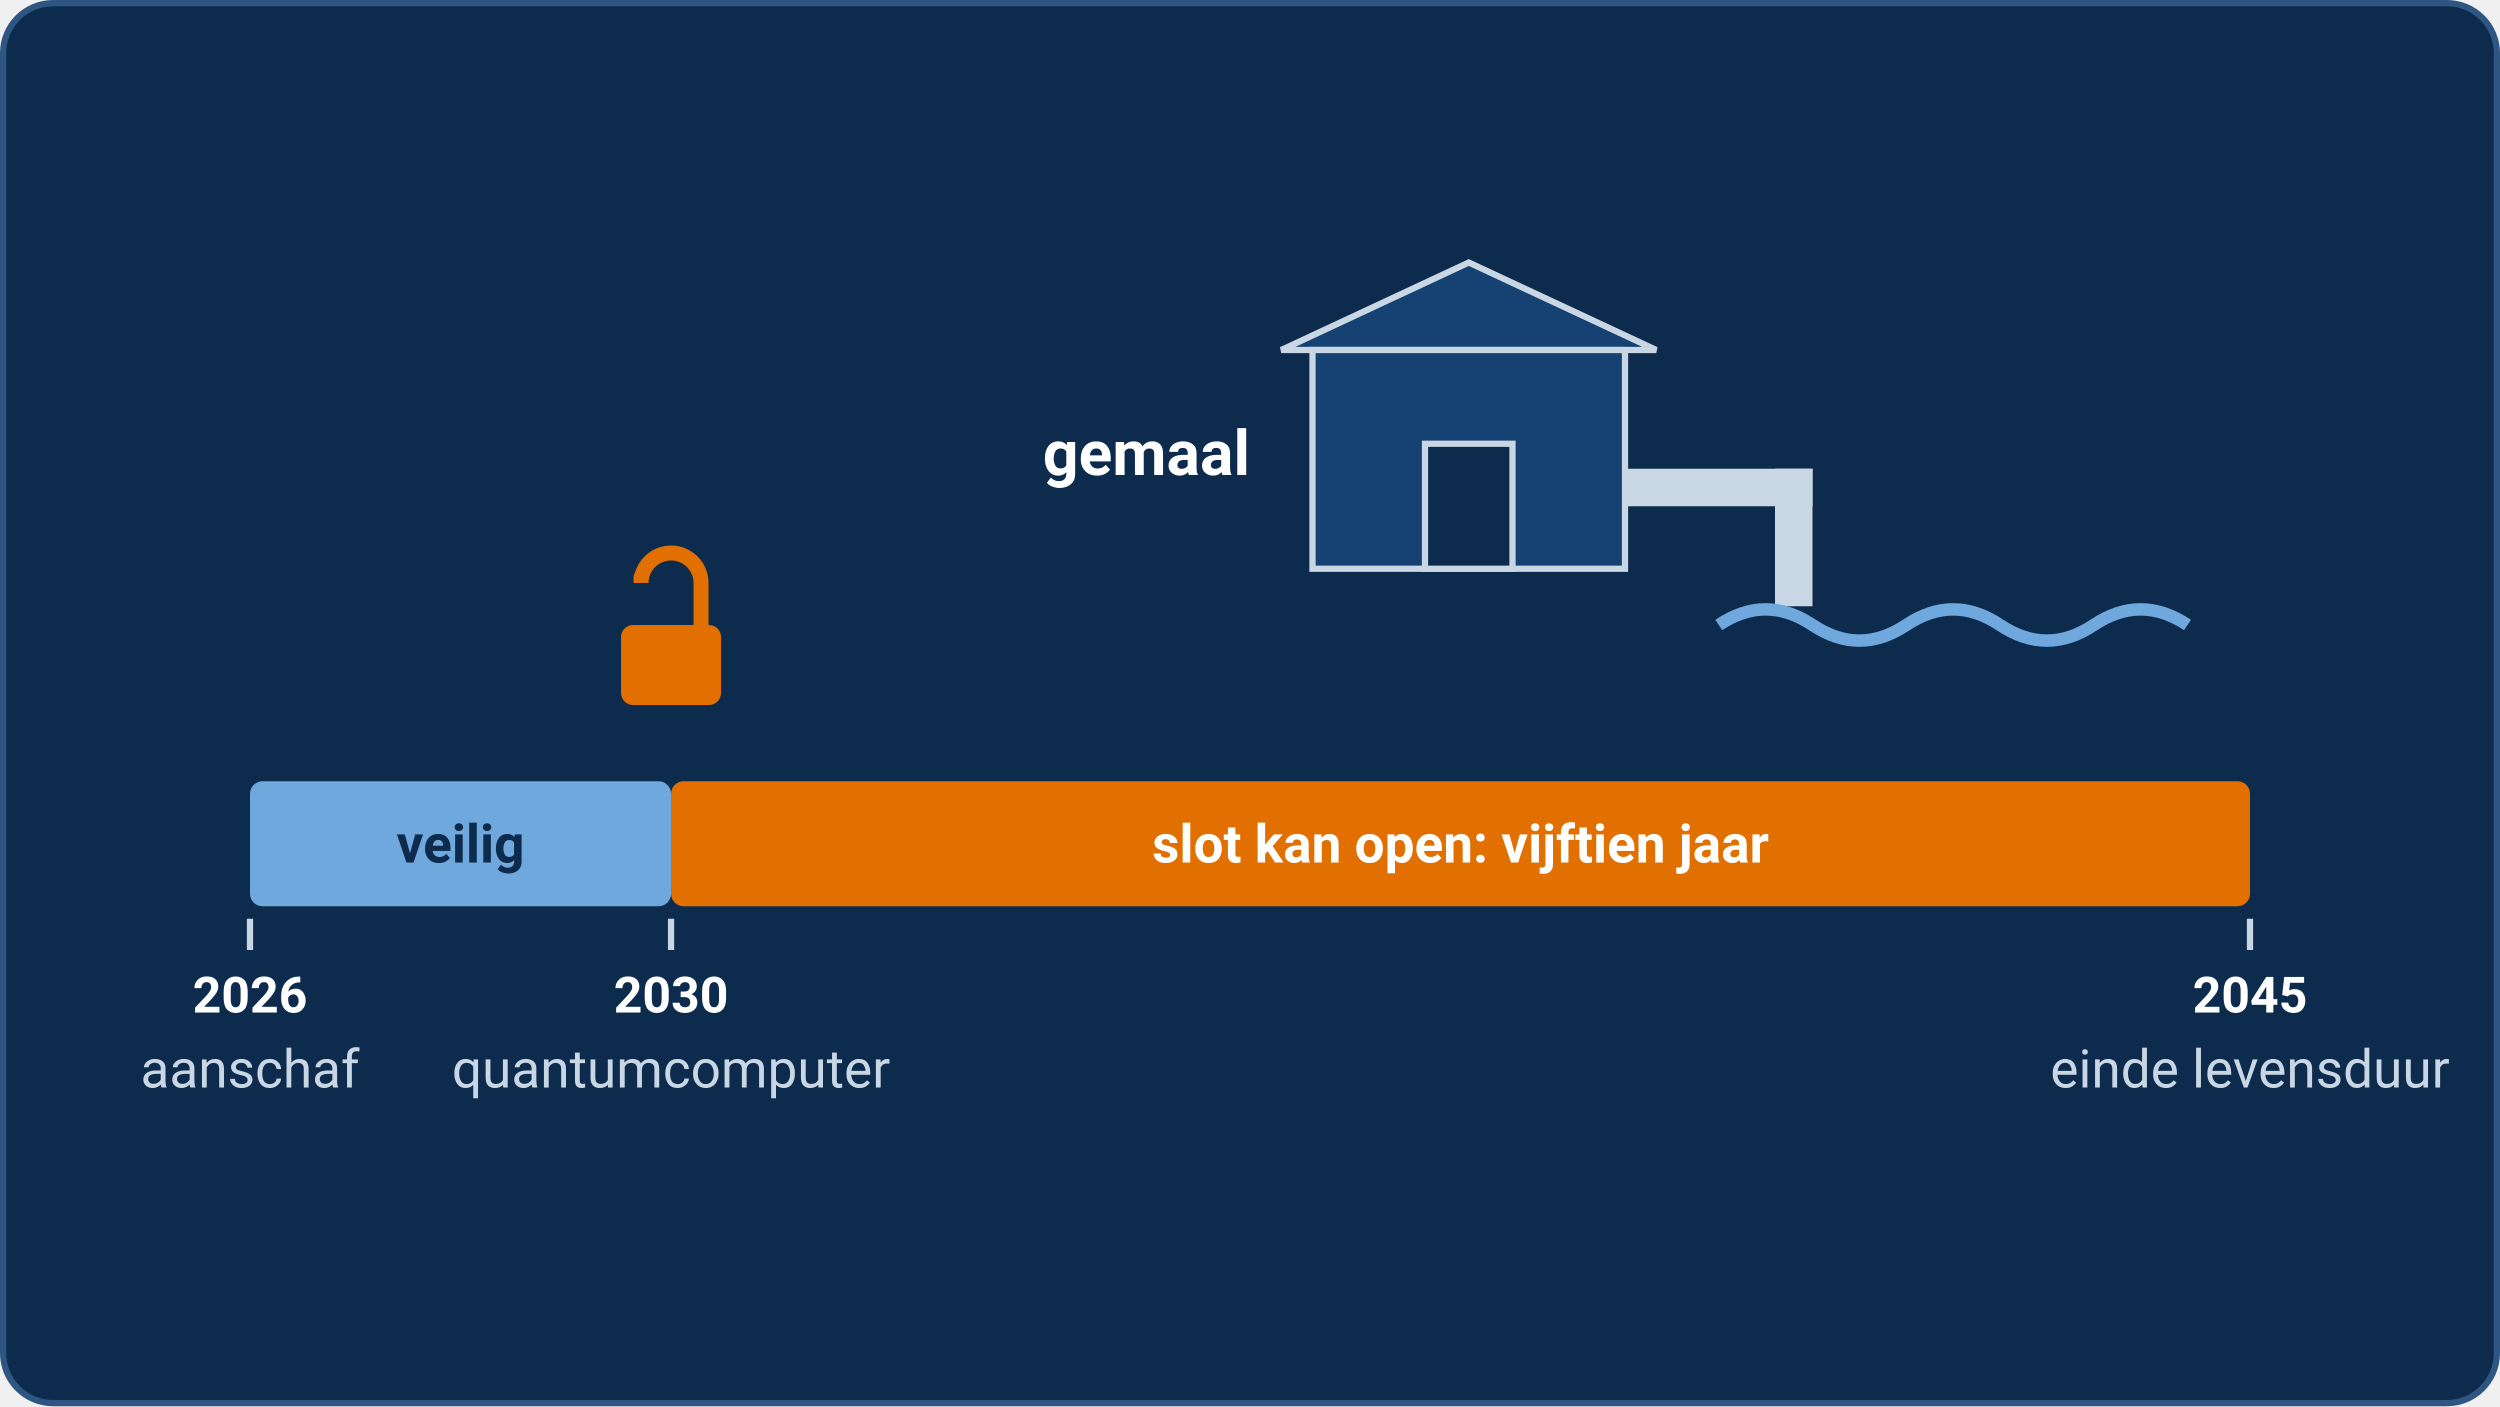
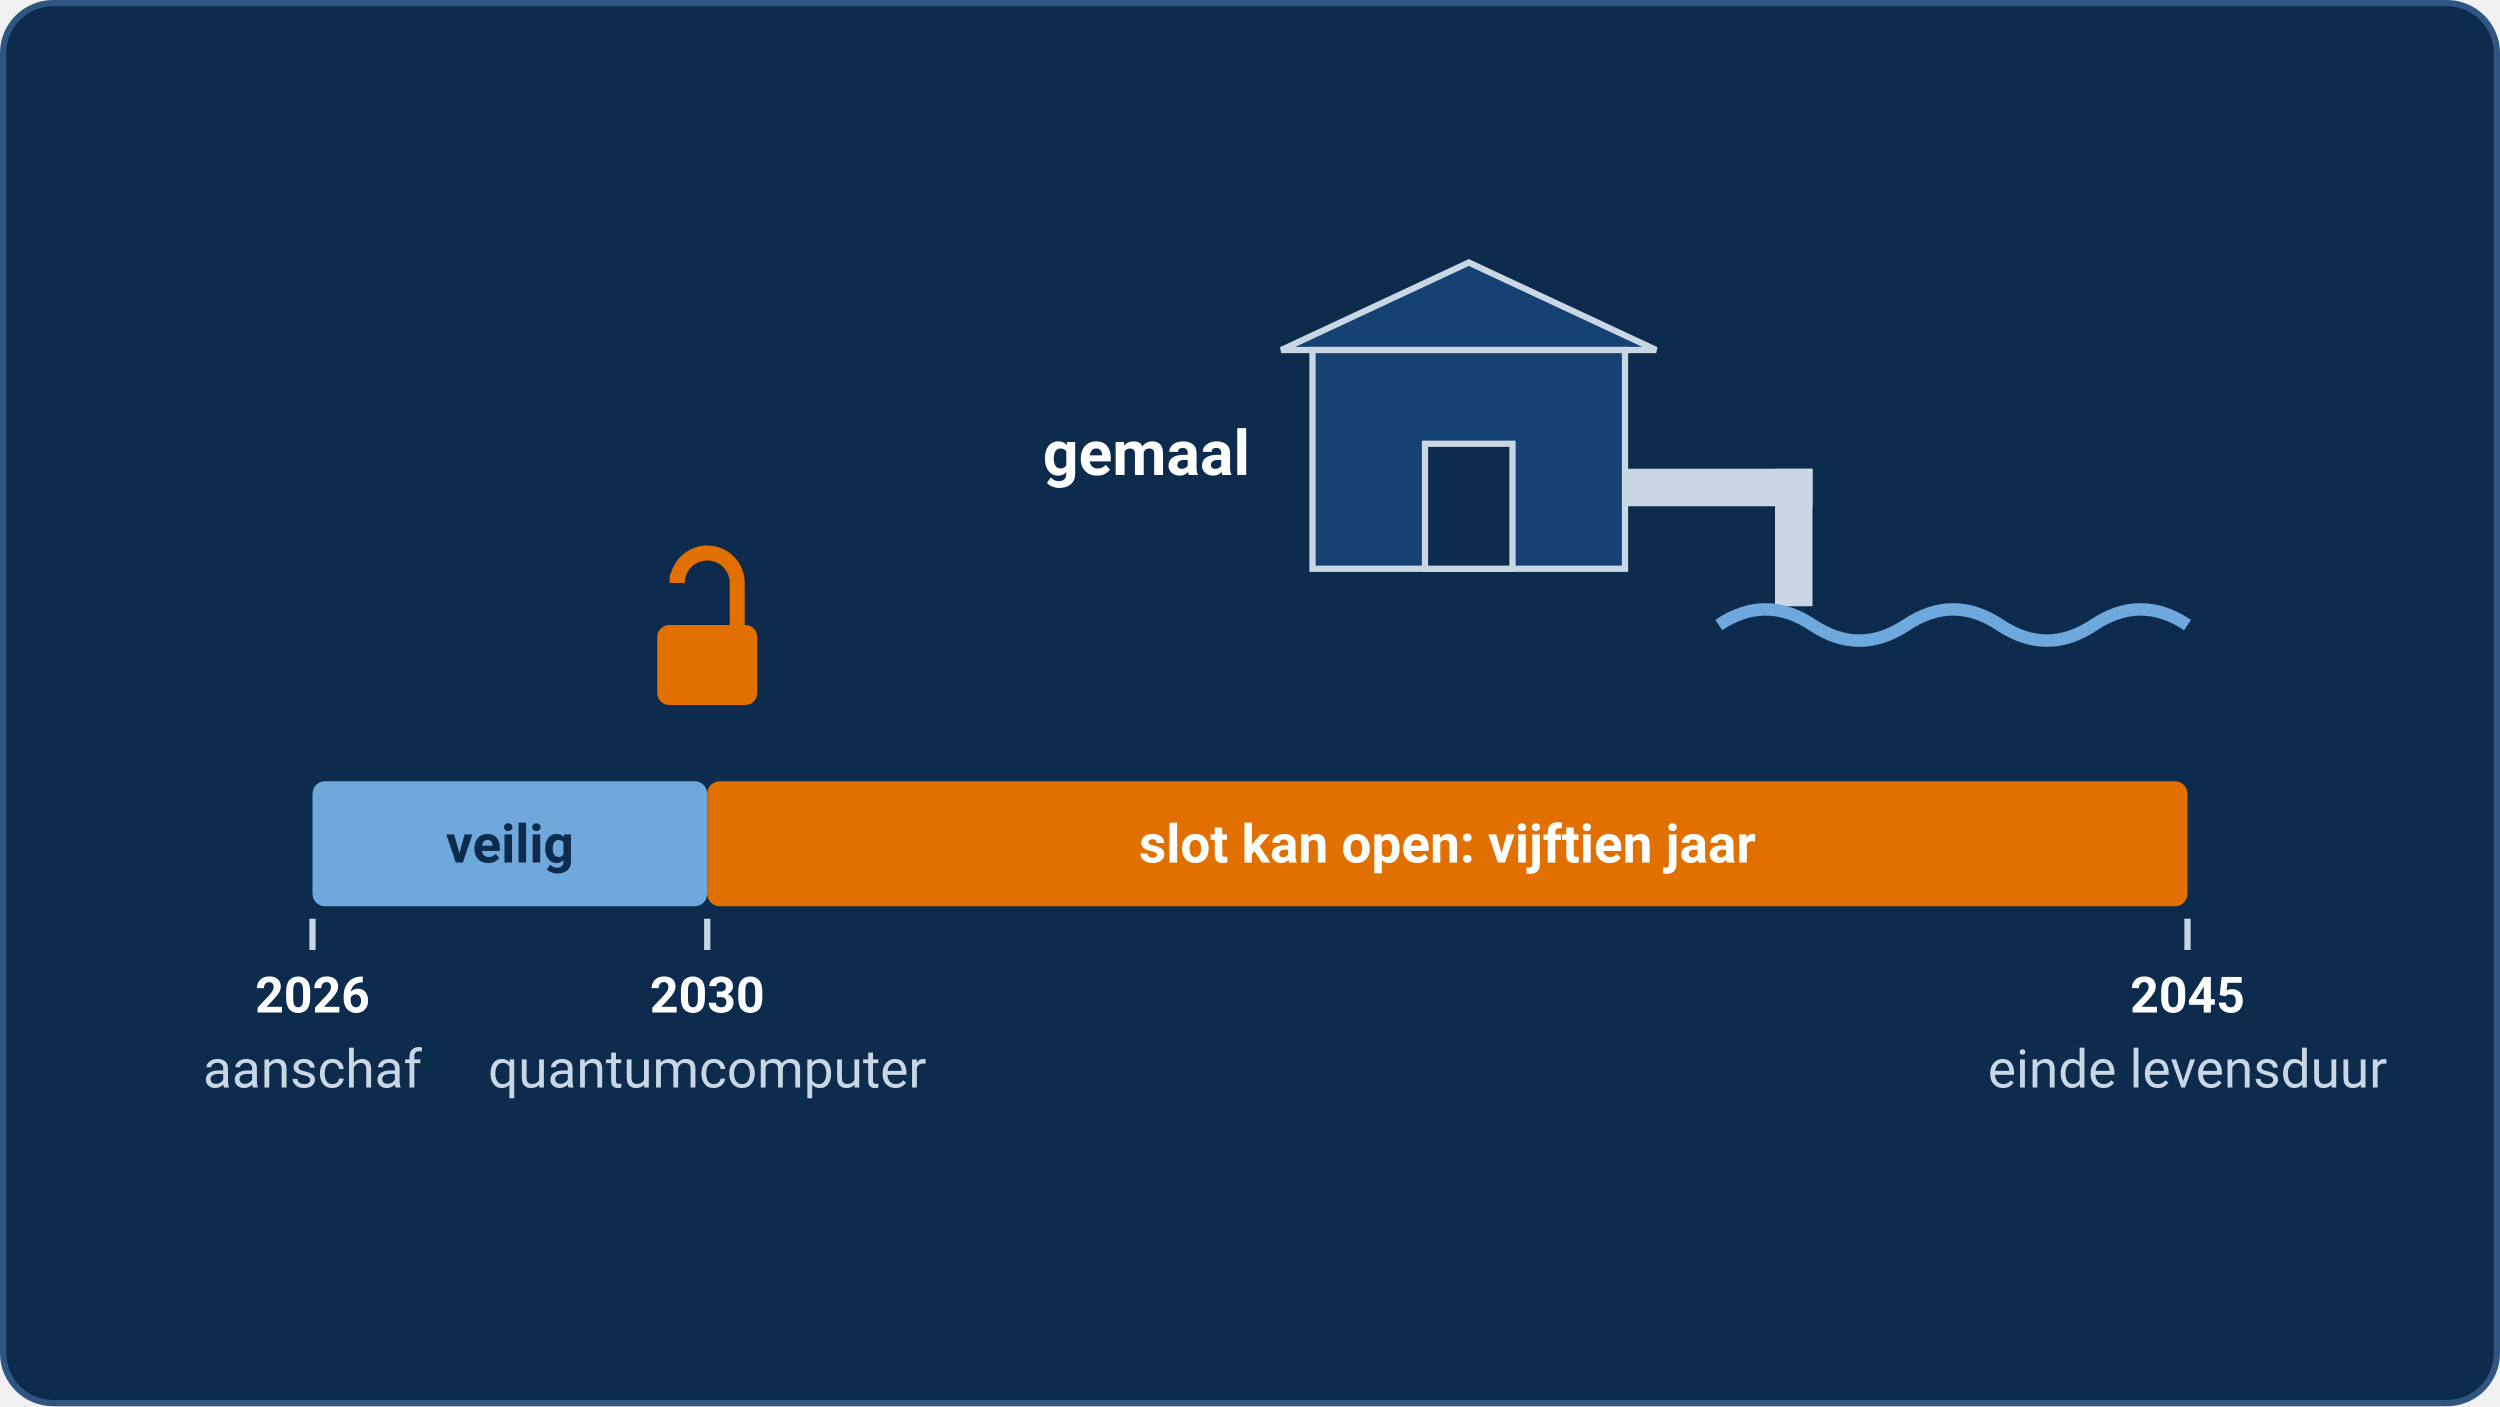
<svg xmlns="http://www.w3.org/2000/svg" viewBox="0 0 800 450" role="img" aria-labelledby="t d" font-family="system-ui, Segoe UI, Roboto, Helvetica Neue, Arial, sans-serif">
  <rect x="1" y="1" width="798" height="448" rx="16" fill="#0d2b4d" stroke="#2f5682" stroke-width="2" />
  <polygon points="410,112 470,84 530,112" fill="#154273" stroke="#c9d6e4" stroke-width="2" />
  <rect x="420" y="112" width="100" height="70" rx="0" fill="#154273" stroke="#c9d6e4" stroke-width="2" />
  <rect x="456" y="142" width="28" height="40" rx="0" fill="#0d2b4d" stroke="#c9d6e4" stroke-width="2" />
  <rect x="520" y="150" width="60" height="12" rx="0" fill="#c9d6e4" />
  <rect x="568" y="150" width="12" height="44" rx="0" fill="#c9d6e4" />
  <path d="M550 200 q15 -10 30 0 t30 0 t30 0 t30 0 t30 0" fill="none" stroke="#6fa8dc" stroke-width="4" />
  <text x="400" y="152" font-size="20" font-weight="700" text-anchor="end" fill="#ffffff">gemaal</text>
-   <path d="M224.337 200 v-13.44 a9.6 9.6 0 0 0 -19.2 0 v-1.92" fill="none" stroke="#e17000" stroke-width="4.8" stroke-linecap="round" />
-   <rect x="198.737" y="200" width="32" height="25.6" rx="3.84" fill="#e17000" />
-   <rect x="80" y="250" width="134.737" height="40" rx="4" fill="#6fa8dc" />
-   <text x="147.368" y="276" font-size="17" font-weight="700" text-anchor="middle" fill="#0d2b4d">veilig</text>
-   <rect x="214.737" y="250" width="505.263" height="40" rx="4" fill="#e17000" />
-   <text x="467.368" y="276" font-size="17" font-weight="700" text-anchor="middle" fill="#ffffff">slot kan open: vijftien jaar</text>
-   <line x1="80" y1="294" x2="80" y2="304" stroke="#c9d6e4" stroke-width="2" />
-   <text x="80" y="324" font-size="16" font-weight="700" text-anchor="middle" fill="#ffffff">2026</text>
-   <text x="80" y="348" font-size="17" font-weight="400" text-anchor="middle" fill="#c9d6e4">aanschaf</text>
-   <line x1="214.737" y1="294" x2="214.737" y2="304" stroke="#c9d6e4" stroke-width="2" />
-   <text x="214.737" y="324" font-size="16" font-weight="700" text-anchor="middle" fill="#ffffff">2030</text>
-   <text x="214.737" y="348" font-size="17" font-weight="400" text-anchor="middle" fill="#c9d6e4">quantumcomputer</text>
-   <line x1="720" y1="294" x2="720" y2="304" stroke="#c9d6e4" stroke-width="2" />
-   <text x="720" y="324" font-size="16" font-weight="700" text-anchor="middle" fill="#ffffff">2045</text>
-   <text x="720" y="348" font-size="17" font-weight="400" text-anchor="middle" fill="#c9d6e4">einde levensduur</text>
+   <path d="M235.916 200 v-13.44 a9.6 9.6 0 0 0 -19.2 0 v-1.92" fill="none" stroke="#e17000" stroke-width="4.8" stroke-linecap="round" />
+   <rect x="210.316" y="200" width="32" height="25.6" rx="3.84" fill="#e17000" />
+   <rect x="100" y="250" width="126.316" height="40" rx="4" fill="#6fa8dc" />
+   <text x="163.158" y="276" font-size="17" font-weight="700" text-anchor="middle" fill="#0d2b4d">veilig</text>
+   <rect x="226.316" y="250" width="473.684" height="40" rx="4" fill="#e17000" />
+   <text x="463.158" y="276" font-size="17" font-weight="700" text-anchor="middle" fill="#ffffff">slot kan open: vijftien jaar</text>
+   <line x1="100" y1="294" x2="100" y2="304" stroke="#c9d6e4" stroke-width="2" />
+   <text x="100" y="324" font-size="16" font-weight="700" text-anchor="middle" fill="#ffffff">2026</text>
+   <text x="100" y="348" font-size="17" font-weight="400" text-anchor="middle" fill="#c9d6e4">aanschaf</text>
+   <line x1="226.316" y1="294" x2="226.316" y2="304" stroke="#c9d6e4" stroke-width="2" />
+   <text x="226.316" y="324" font-size="16" font-weight="700" text-anchor="middle" fill="#ffffff">2030</text>
+   <text x="226.316" y="348" font-size="17" font-weight="400" text-anchor="middle" fill="#c9d6e4">quantumcomputer</text>
+   <line x1="700" y1="294" x2="700" y2="304" stroke="#c9d6e4" stroke-width="2" />
+   <text x="700" y="324" font-size="16" font-weight="700" text-anchor="middle" fill="#ffffff">2045</text>
+   <text x="700" y="348" font-size="17" font-weight="400" text-anchor="middle" fill="#c9d6e4">einde levensduur</text>
</svg>
